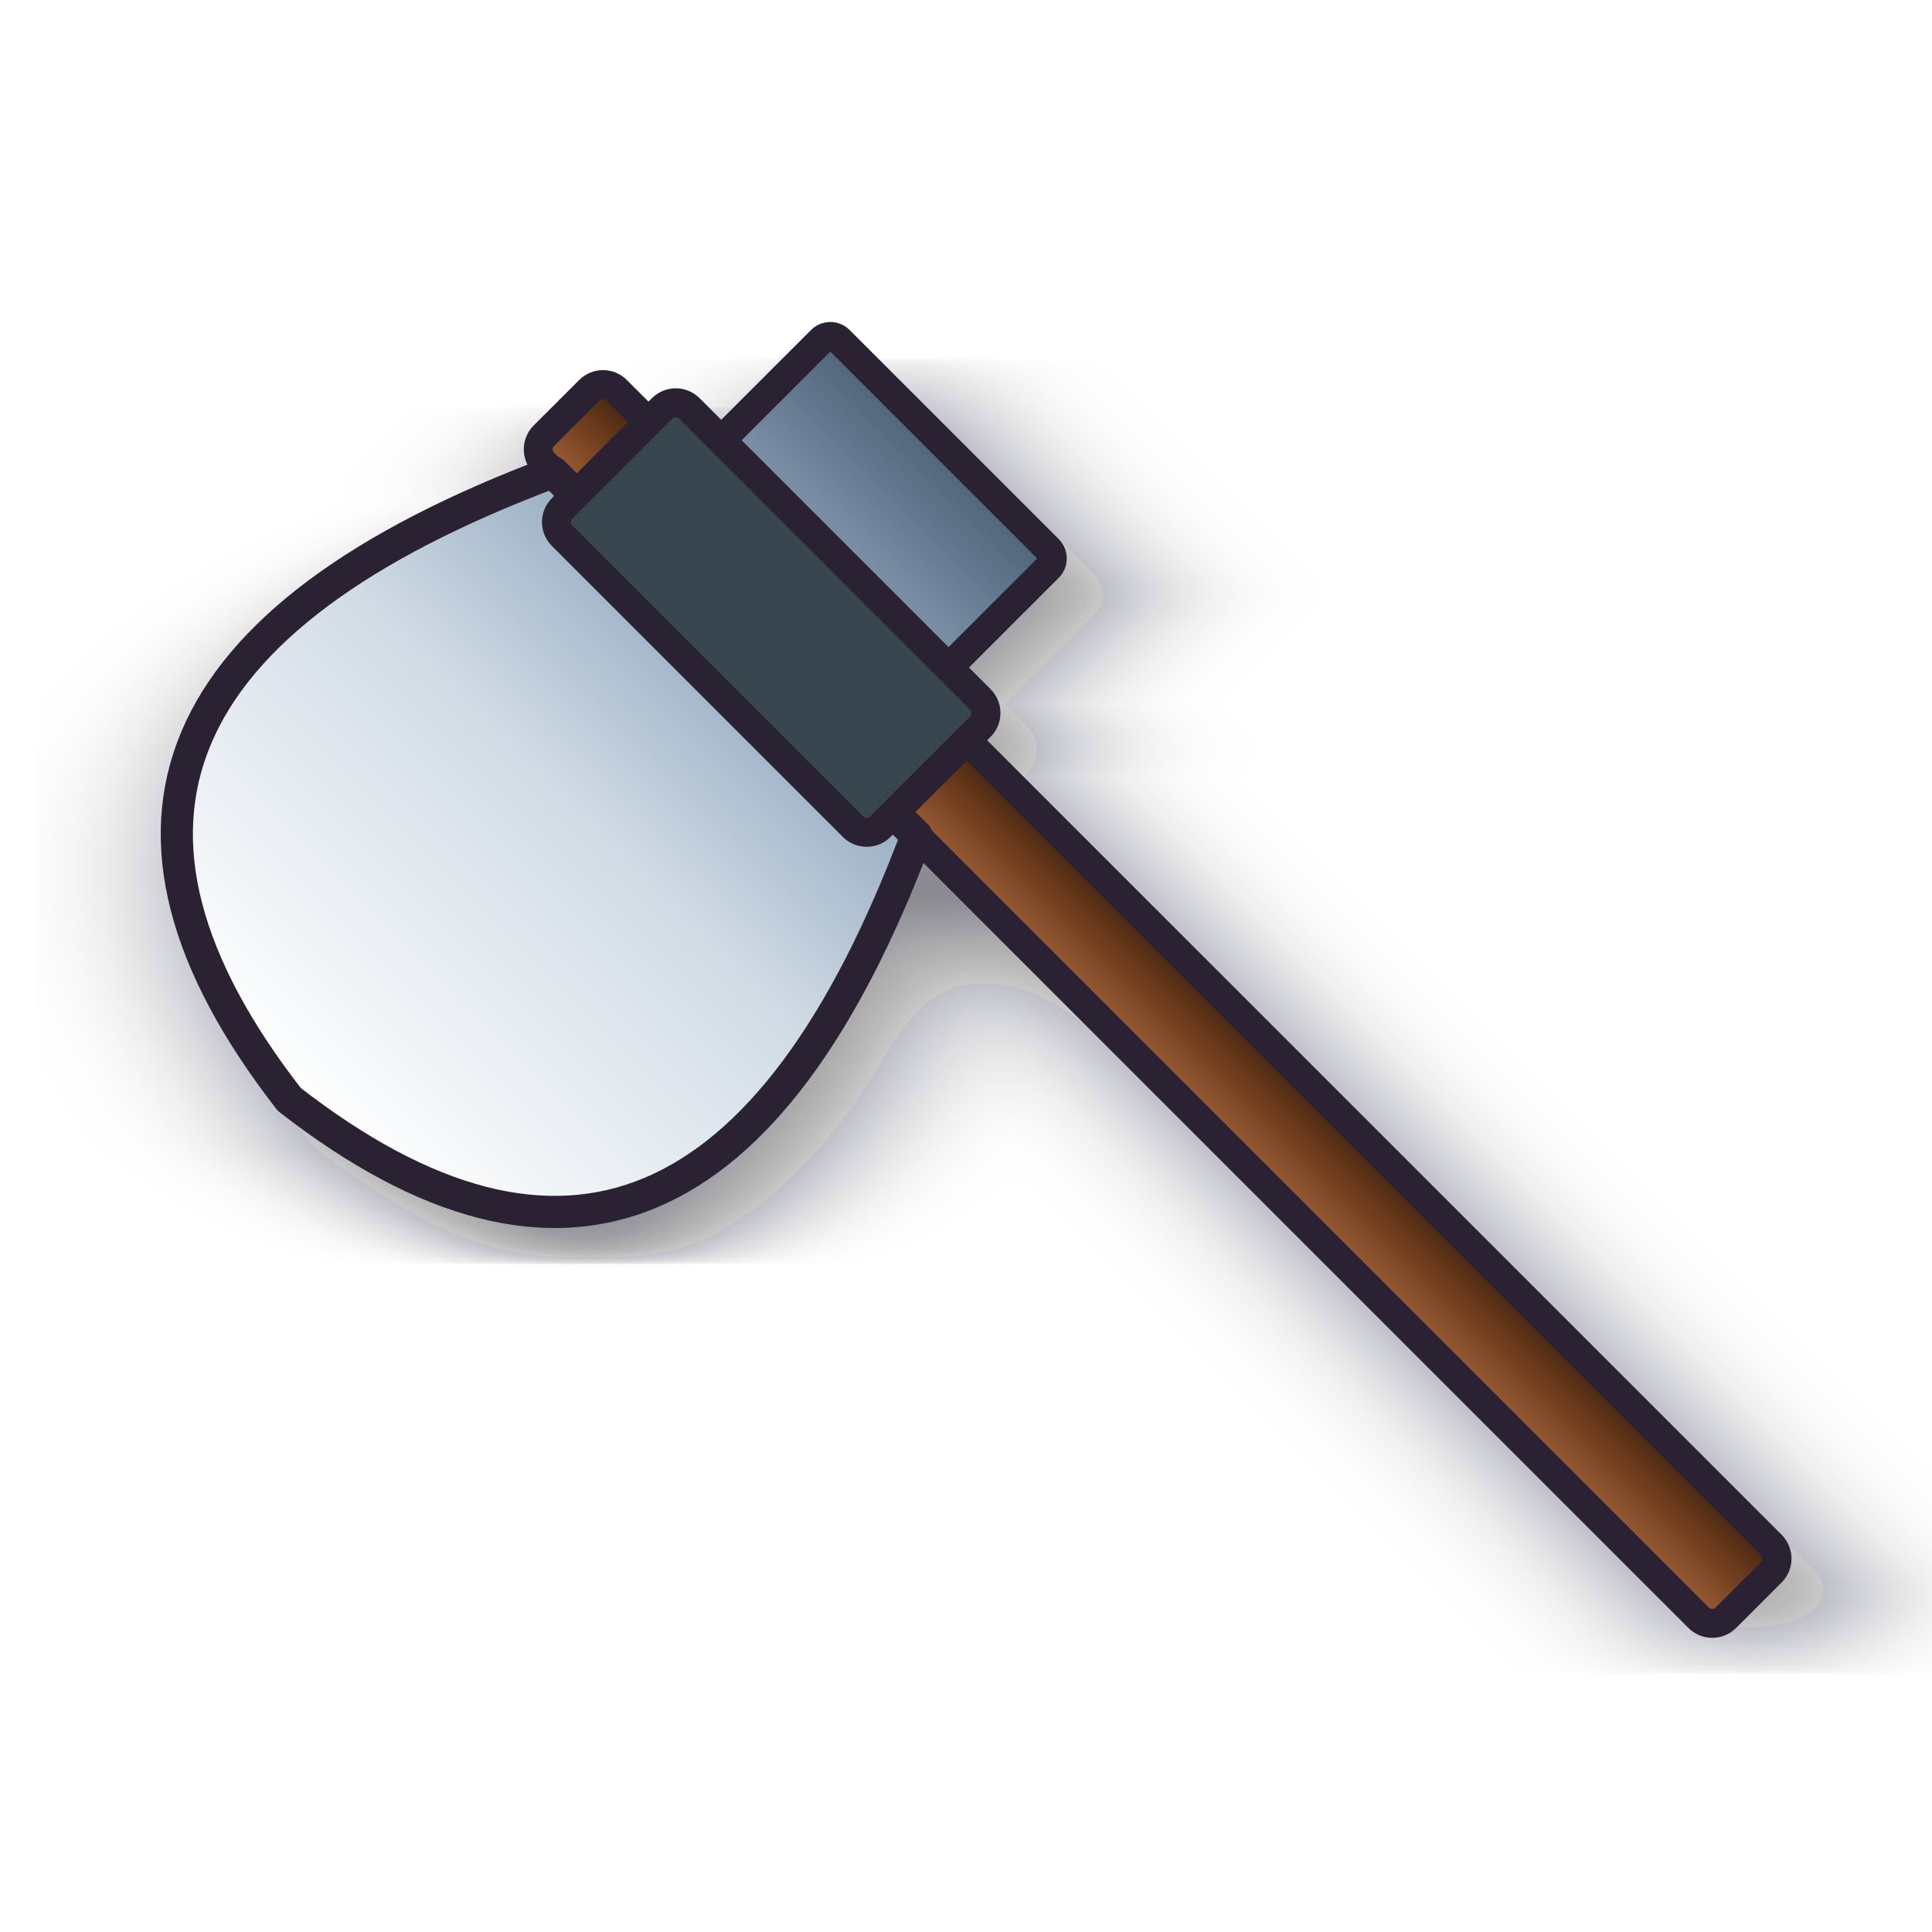
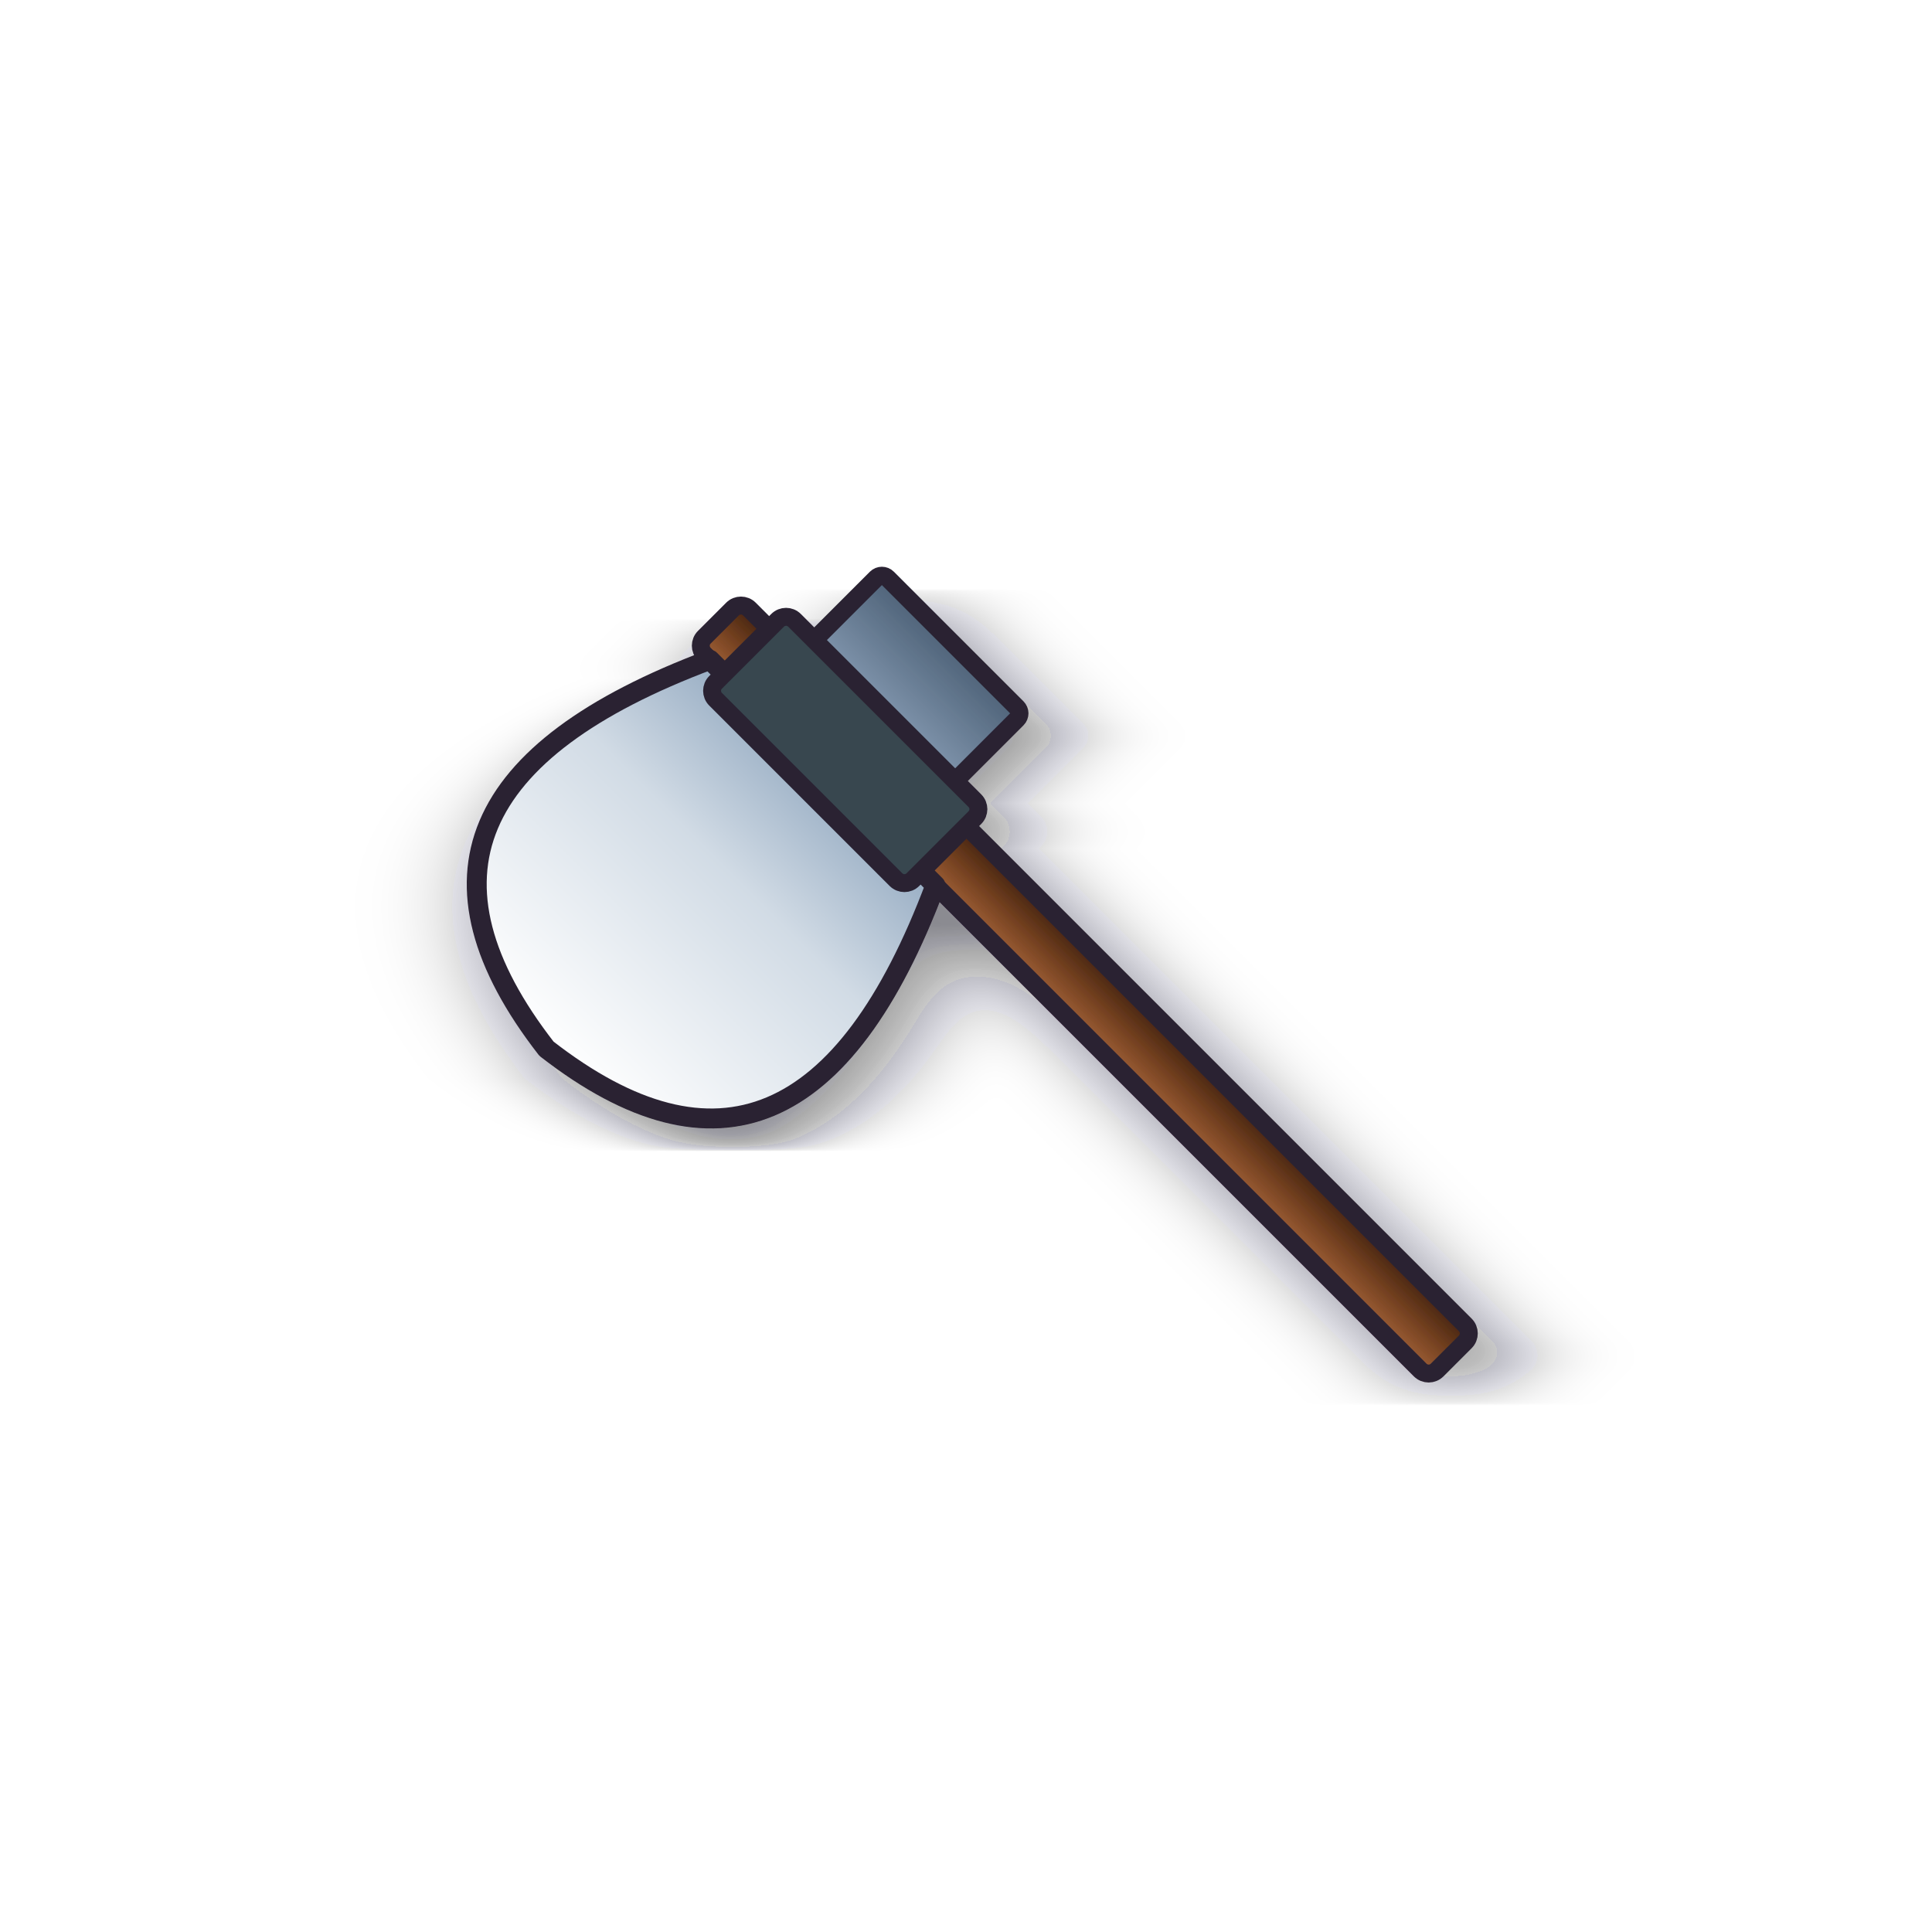
- <svg xmlns="http://www.w3.org/2000/svg" viewBox="71.7 95.6 300.5 300.5" width="100%" height="100%">
+ <svg xmlns="http://www.w3.org/2000/svg" viewBox="-20.4 3.5 484.7 484.7" data-ink="268.3" width="100%" height="100%">
  <defs>
    <filter id="handaxe-drop-shadow" x="-20%" y="-20%" width="140%" height="140%">
      <feDropShadow dx="0" dy="8" stdDeviation="10" flood-color="#120c1f" flood-opacity="0.5" />
    </filter>
    <linearGradient id="handaxe-blade-light" x1="0%" y1="0%" x2="100%" y2="0%">
      <stop offset="0%" stop-color="#ffffff" />
      <stop offset="65%" stop-color="#d1dbe5" />
      <stop offset="100%" stop-color="#99aec4" />
    </linearGradient>
    <linearGradient id="handaxe-blade-dark" x1="0%" y1="0%" x2="100%" y2="0%">
      <stop offset="0%" stop-color="#8ba0b8" />
      <stop offset="100%" stop-color="#4e6278" />
    </linearGradient>
    <linearGradient id="handaxe-wood-grad" x1="0%" y1="0%" x2="100%" y2="0%">
      <stop offset="0%" stop-color="#a06037" />
      <stop offset="50%" stop-color="#734020" />
      <stop offset="100%" stop-color="#42220f" />
    </linearGradient>
  </defs>
  <g filter="url(#handaxe-drop-shadow)" transform="rotate(-45 256 256)">
    <rect x="248" y="120" width="16" height="260" rx="3" fill="url(#handaxe-wood-grad)" stroke="#2a2333" stroke-width="4.5" />
    <path d="M 248,125 Q 160,85 150,165 Q 160,245 248,205 Z" fill="url(#handaxe-blade-light)" stroke="#2a2333" stroke-width="5" stroke-linejoin="round" />
    <rect x="264" y="140" width="30" height="50" rx="2" fill="url(#handaxe-blade-dark)" stroke="#2a2333" stroke-width="4.5" stroke-linejoin="round" />
    <rect x="242" y="130" width="28" height="70" rx="3" fill="#37474f" stroke="#2a2333" stroke-width="4.5" />
  </g>
</svg>
